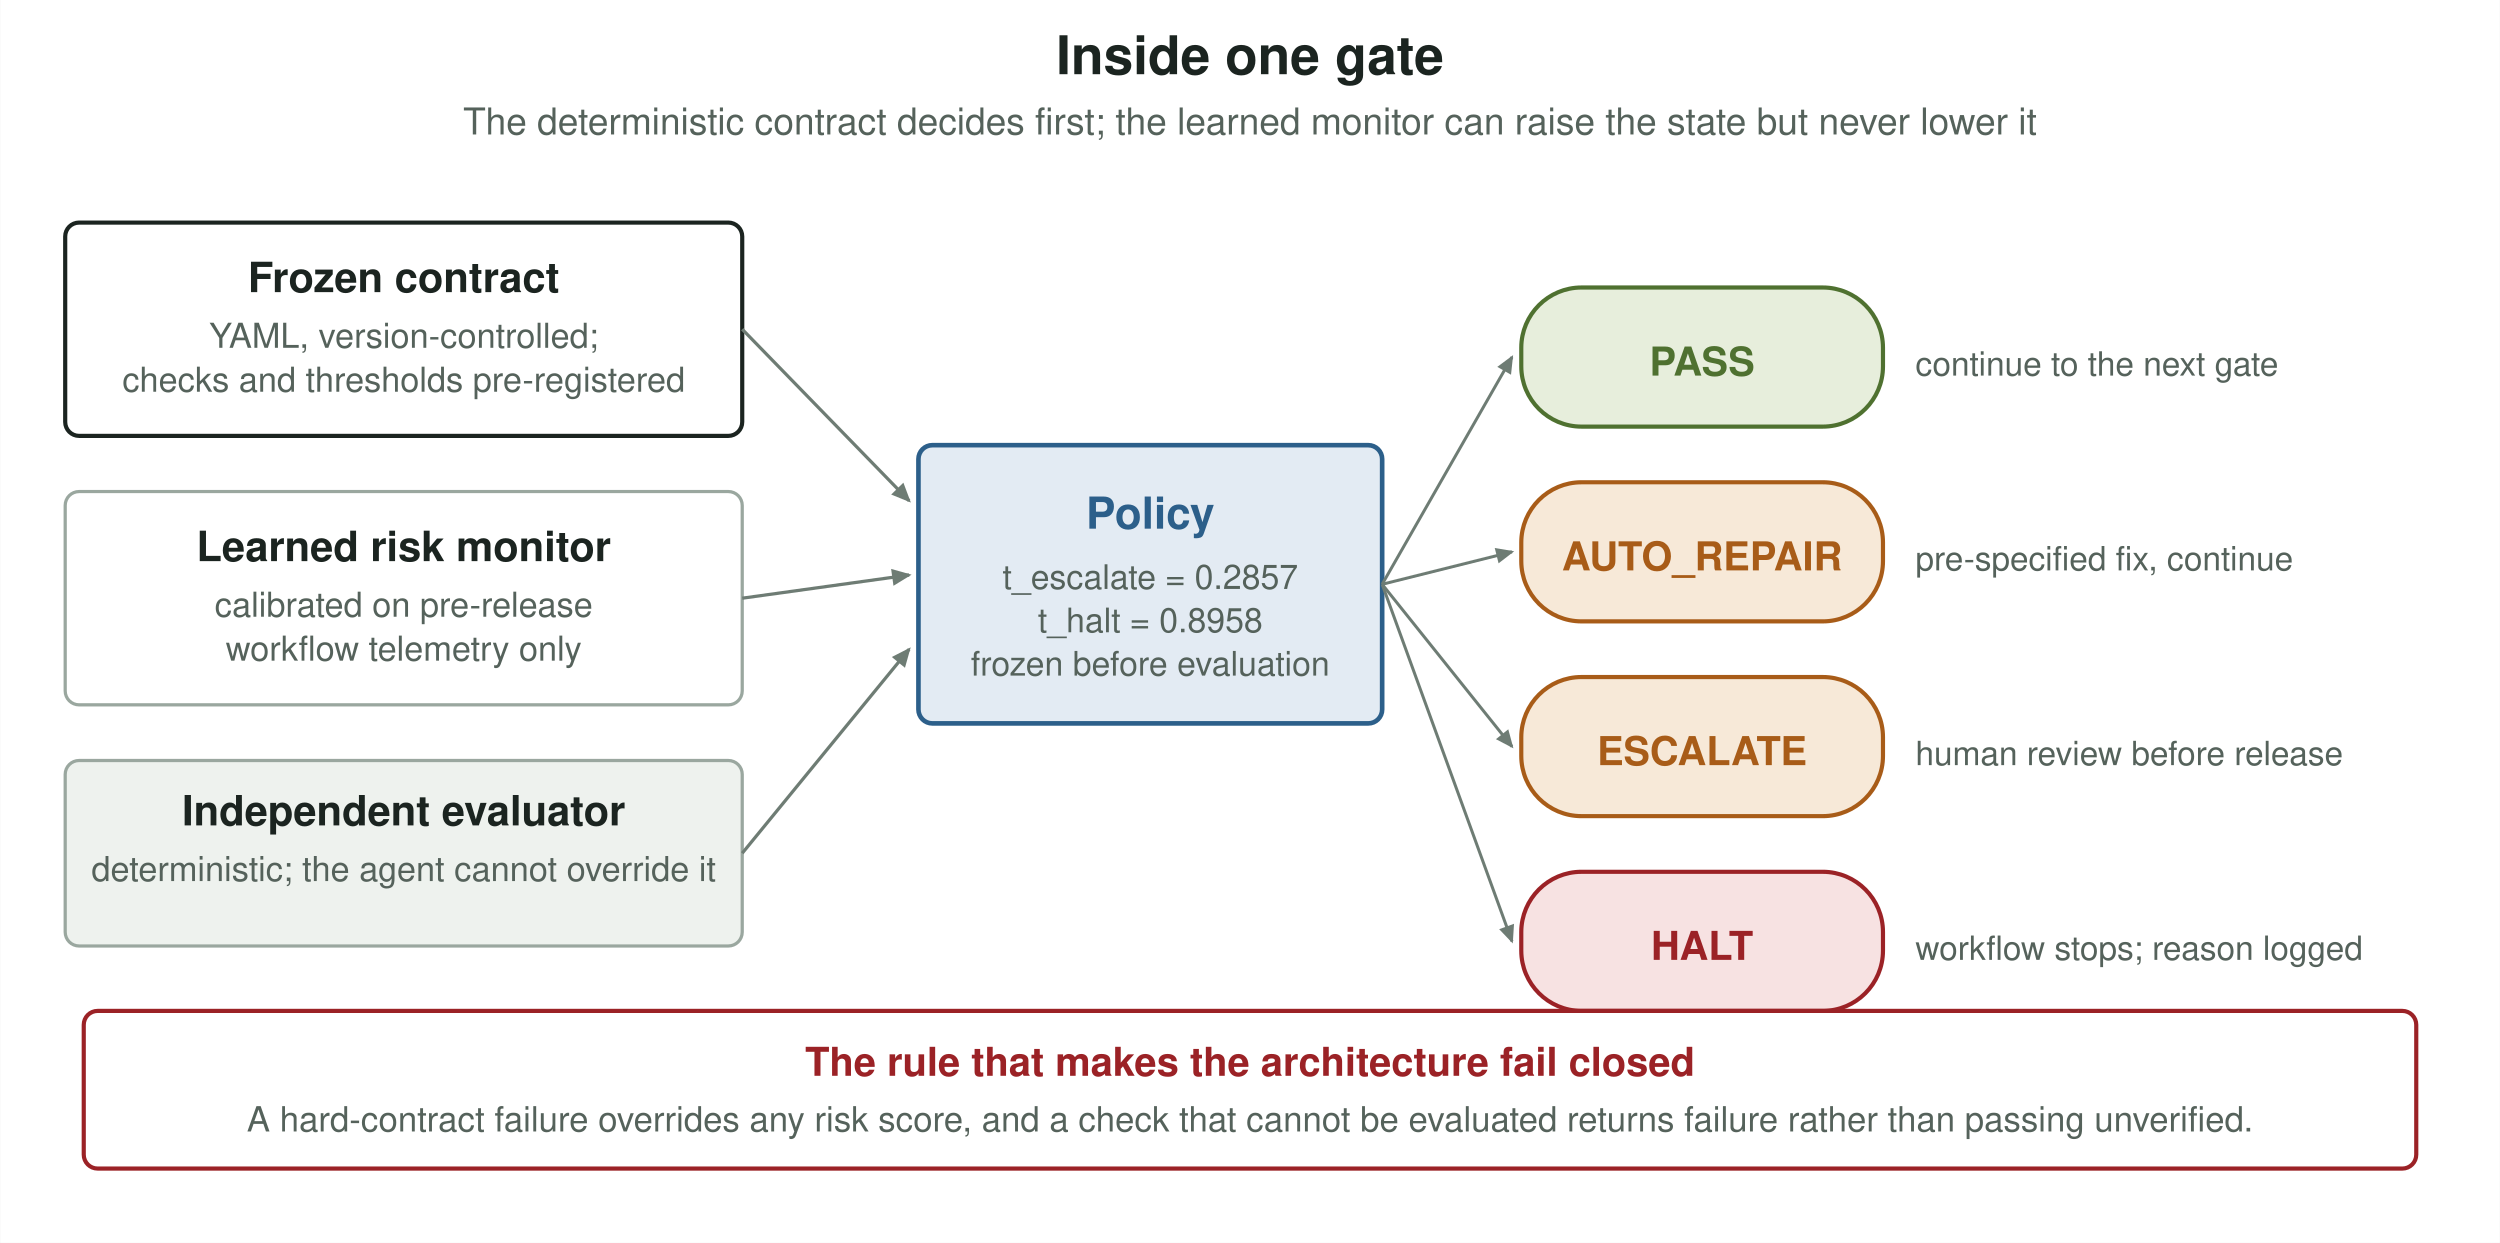
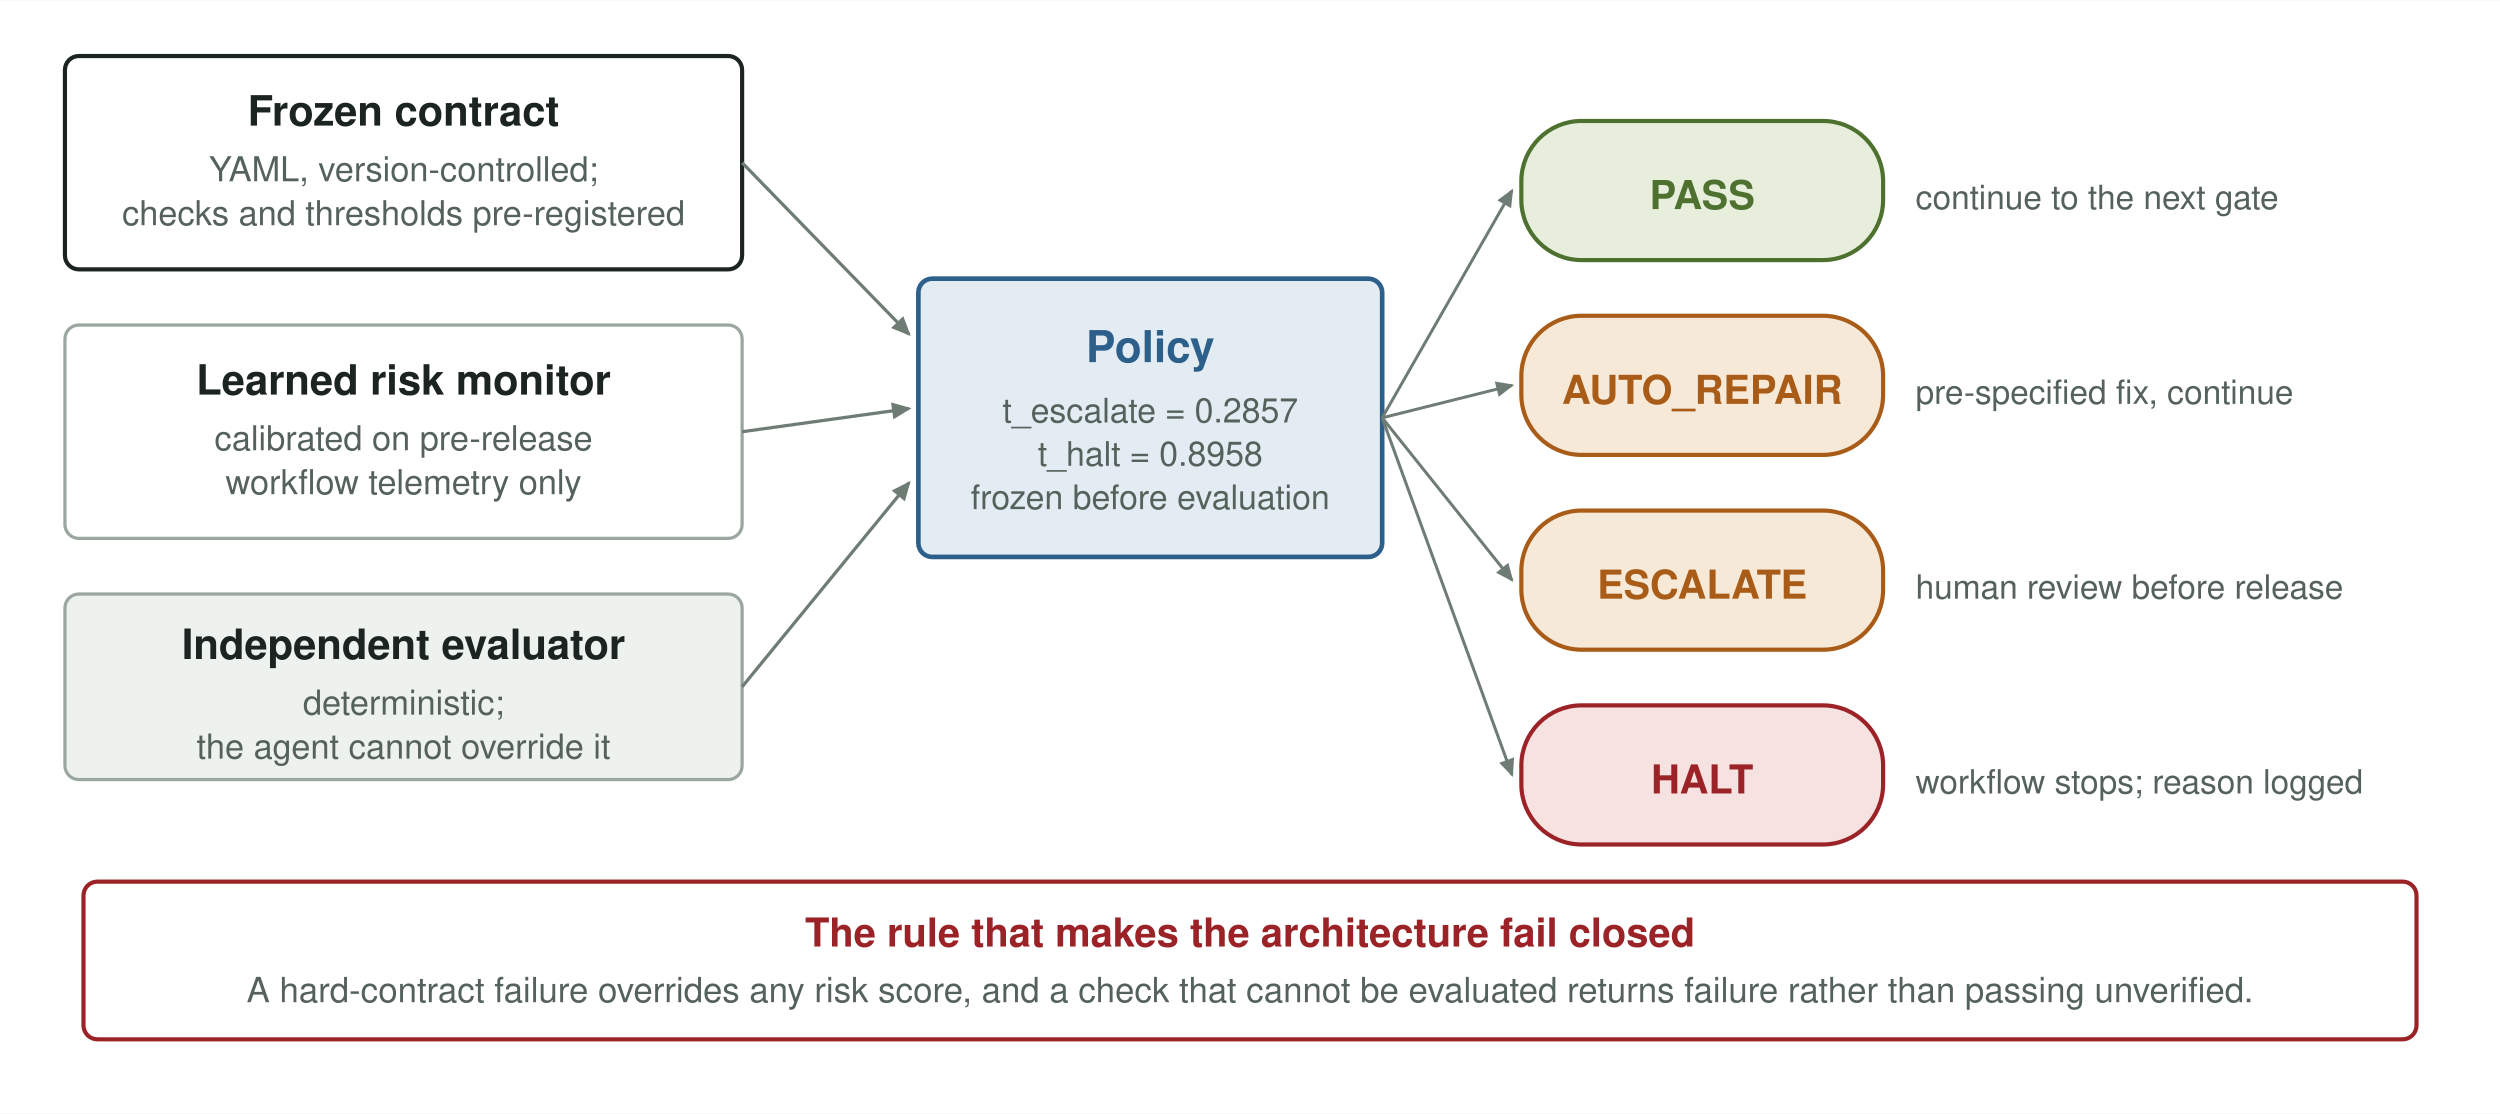
- <svg xmlns="http://www.w3.org/2000/svg" viewBox="0 0 539 268" width="190.1mm" height="94.5mm" role="img" font-family="Helvetica, Arial, sans-serif">
-   <rect width="539" height="268" fill="#FFFFFF" />
+ <svg xmlns="http://www.w3.org/2000/svg" viewBox="0 36 539 240" width="190.1mm" height="84.7mm" role="img" font-family="Helvetica, Arial, sans-serif">
+   <rect x="0" y="36" width="539" height="240" fill="#FFFFFF" />
  <defs>
    <marker id="a" viewBox="0 0 8 8" refX="7" refY="4" markerWidth="6" markerHeight="6" orient="auto-start-reverse">
      <path d="M0,0.5 L8,4 L0,7.5 z" fill="#6E7C74" />
    </marker>
  </defs>
-   <text x="269.5" y="16" font-size="11.5" fill="#1B2420" font-weight="bold" font-style="normal" text-anchor="middle">Inside one gate</text>
-   <text x="269.5" y="29" font-size="8" fill="#55625B" font-weight="normal" font-style="normal" text-anchor="middle">The deterministic contract decides first; the learned monitor can raise the state but never lower it</text>
  <rect x="14" y="48" width="146" height="46" rx="3" fill="#FFFFFF" stroke="#1B2420" stroke-width="0.9" />
  <text x="87" y="63" font-size="9" fill="#1B2420" font-weight="bold" font-style="normal" text-anchor="middle">Frozen contract</text>
  <text x="87" y="75" font-size="7.4" fill="#55625B" font-weight="normal" font-style="normal" text-anchor="middle">YAML, version-controlled;</text>
  <text x="87" y="84.472" font-size="7.4" fill="#55625B" font-weight="normal" font-style="normal" text-anchor="middle">checks and thresholds pre-registered</text>
  <rect x="14" y="106" width="146" height="46" rx="3" fill="#FFFFFF" stroke="#9AA79F" stroke-width="0.7" />
  <text x="87" y="121" font-size="9" fill="#1B2420" font-weight="bold" font-style="normal" text-anchor="middle">Learned risk monitor</text>
  <text x="87" y="133" font-size="7.4" fill="#55625B" font-weight="normal" font-style="normal" text-anchor="middle">calibrated on pre-release</text>
  <text x="87" y="142.472" font-size="7.4" fill="#55625B" font-weight="normal" font-style="normal" text-anchor="middle">workflow telemetry only</text>
  <rect x="14" y="164" width="146" height="40" rx="3" fill="#EEF2EE" stroke="#9AA79F" stroke-width="0.7" />
  <text x="87" y="178" font-size="9" fill="#1B2420" font-weight="bold" font-style="normal" text-anchor="middle">Independent evaluator</text>
-   <text x="87" y="190" font-size="7.4" fill="#55625B" font-weight="normal" font-style="normal" text-anchor="middle">deterministic; the agent cannot override it</text>
+   <text x="87" y="190" font-size="7.4" fill="#55625B" font-weight="normal" font-style="normal" text-anchor="middle">deterministic;</text>
+   <text x="87" y="199.472" font-size="7.4" fill="#55625B" font-weight="normal" font-style="normal" text-anchor="middle">the agent cannot override it</text>
  <line x1="160" y1="71" x2="196" y2="108" stroke="#6E7C74" stroke-width="0.7" marker-end="url(#a)" />
  <line x1="160" y1="129" x2="196" y2="124" stroke="#6E7C74" stroke-width="0.7" marker-end="url(#a)" />
  <line x1="160" y1="184" x2="196" y2="140" stroke="#6E7C74" stroke-width="0.7" marker-end="url(#a)" />
  <rect x="198" y="96" width="100" height="60" rx="3" fill="#E3EBF3" stroke="#2C5F8A" stroke-width="1" />
  <text x="248" y="114" font-size="9.5" fill="#2C5F8A" font-weight="bold" font-style="normal" text-anchor="middle">Policy</text>
  <text x="248" y="127" font-size="7.3" fill="#55625B" font-weight="normal" font-style="normal" text-anchor="middle">t_escalate = 0.2857</text>
  <text x="248" y="136.344" font-size="7.3" fill="#55625B" font-weight="normal" font-style="normal" text-anchor="middle">t_halt = 0.8958</text>
  <text x="248" y="145.688" font-size="7.3" fill="#55625B" font-weight="normal" font-style="normal" text-anchor="middle">frozen before evaluation</text>
  <rect x="328" y="62" width="78" height="30" rx="13" fill="#E7EEDC" stroke="#4F7130" stroke-width="0.9" />
  <text x="367" y="81" font-size="8.6" fill="#4F7130" font-weight="bold" font-style="normal" text-anchor="middle">PASS</text>
  <line x1="298" y1="126" x2="326" y2="77" stroke="#6E7C74" stroke-width="0.65" marker-end="url(#a)" />
  <text x="413" y="81" font-size="7.2" fill="#55625B" font-weight="normal" font-style="normal" text-anchor="start">continue to the next gate</text>
  <rect x="328" y="104" width="78" height="30" rx="13" fill="#F7E9D8" stroke="#A85C18" stroke-width="0.9" />
  <text x="367" y="123" font-size="8.6" fill="#A85C18" font-weight="bold" font-style="normal" text-anchor="middle">AUTO_REPAIR</text>
  <line x1="298" y1="126" x2="326" y2="119" stroke="#6E7C74" stroke-width="0.65" marker-end="url(#a)" />
  <text x="413" y="123" font-size="7.2" fill="#55625B" font-weight="normal" font-style="normal" text-anchor="start">pre-specified fix, continue</text>
  <rect x="328" y="146" width="78" height="30" rx="13" fill="#F7E9D8" stroke="#A85C18" stroke-width="0.9" />
  <text x="367" y="165" font-size="8.6" fill="#A85C18" font-weight="bold" font-style="normal" text-anchor="middle">ESCALATE</text>
  <line x1="298" y1="126" x2="326" y2="161" stroke="#6E7C74" stroke-width="0.65" marker-end="url(#a)" />
  <text x="413" y="165" font-size="7.2" fill="#55625B" font-weight="normal" font-style="normal" text-anchor="start">human review before release</text>
  <rect x="328" y="188" width="78" height="30" rx="13" fill="#F7E2E2" stroke="#9B2226" stroke-width="0.9" />
  <text x="367" y="207" font-size="8.6" fill="#9B2226" font-weight="bold" font-style="normal" text-anchor="middle">HALT</text>
  <line x1="298" y1="126" x2="326" y2="203" stroke="#6E7C74" stroke-width="0.65" marker-end="url(#a)" />
  <text x="413" y="207" font-size="7.2" fill="#55625B" font-weight="normal" font-style="normal" text-anchor="start">workflow stops; reason logged</text>
-   <rect x="18" y="218" width="503" height="34" rx="3" fill="#FFFFFF" stroke="#9B2226" stroke-width="0.9" />
-   <text x="269.5" y="232" font-size="8.6" fill="#9B2226" font-weight="bold" font-style="normal" text-anchor="middle">The rule that makes the architecture fail closed</text>
-   <text x="269.5" y="244" font-size="7.5" fill="#55625B" font-weight="normal" font-style="normal" text-anchor="middle">A hard-contract failure overrides any risk score, and a check that cannot be evaluated returns failure rather than passing unverified.</text>
+   <rect x="18" y="226" width="503" height="34" rx="3" fill="#FFFFFF" stroke="#9B2226" stroke-width="0.9" />
+   <text x="269.5" y="240" font-size="8.6" fill="#9B2226" font-weight="bold" font-style="normal" text-anchor="middle">The rule that makes the architecture fail closed</text>
+   <text x="269.5" y="252" font-size="7.5" fill="#55625B" font-weight="normal" font-style="normal" text-anchor="middle">A hard-contract failure overrides any risk score, and a check that cannot be evaluated returns failure rather than passing unverified.</text>
</svg>
